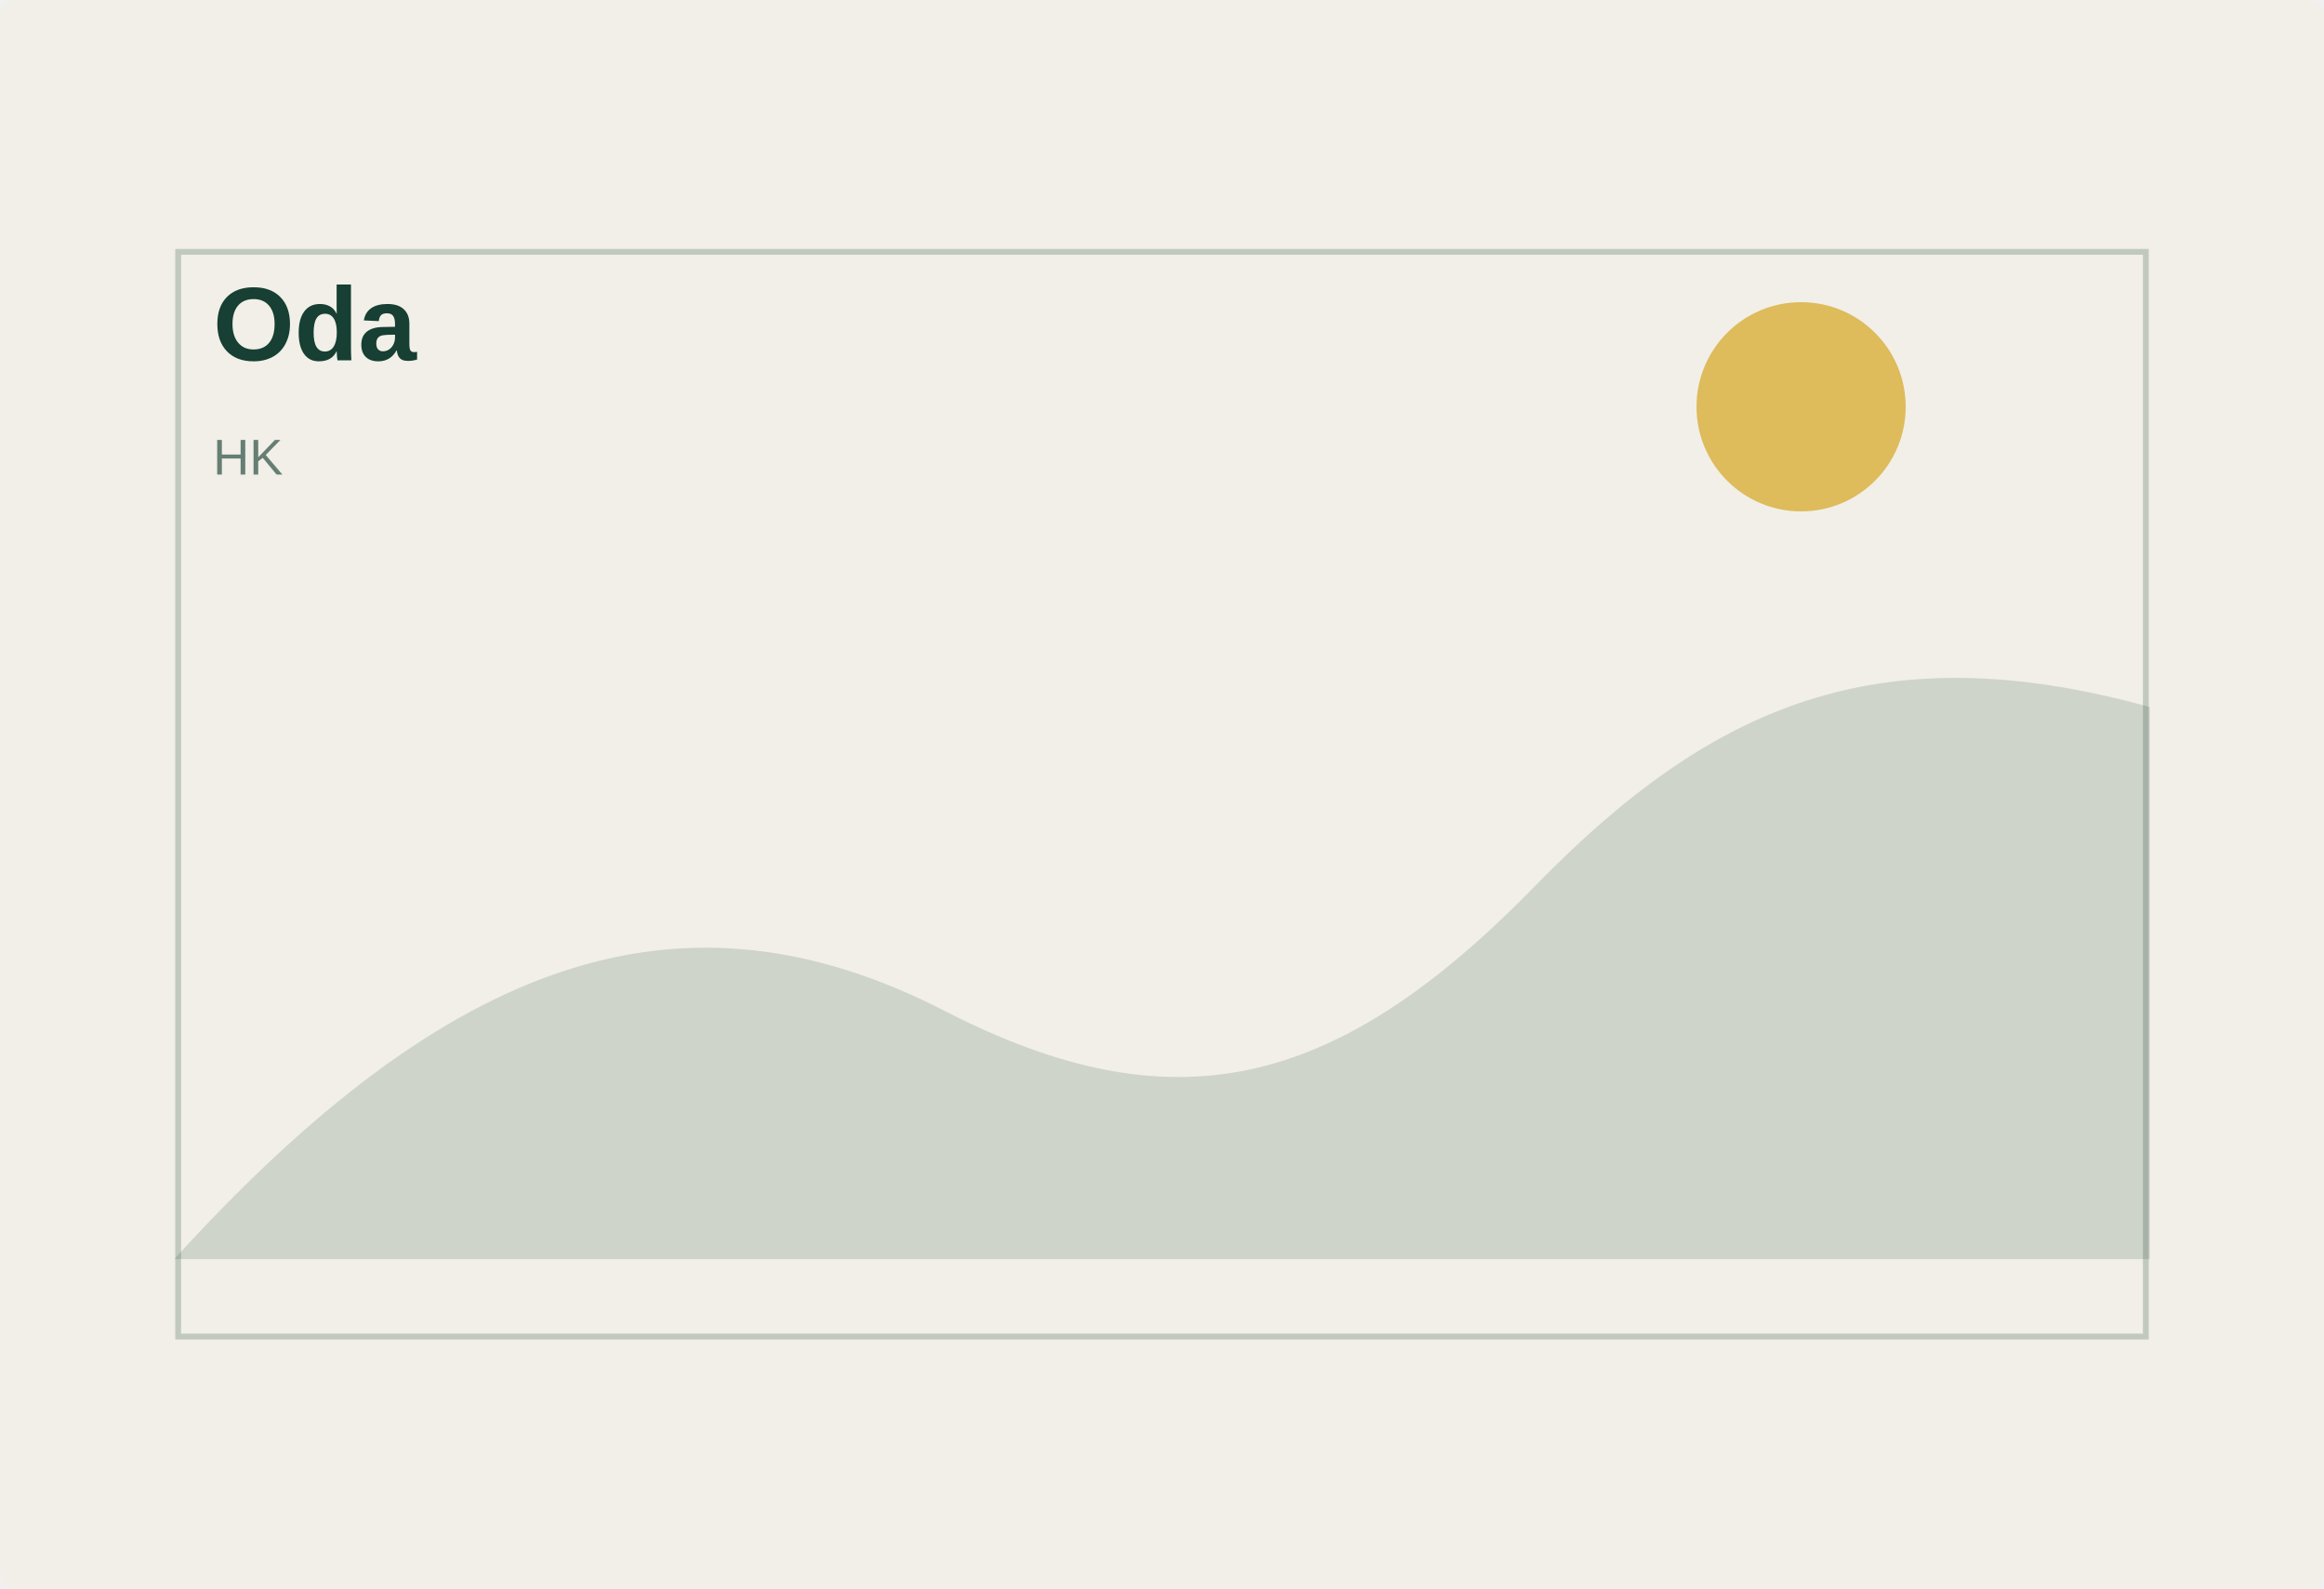
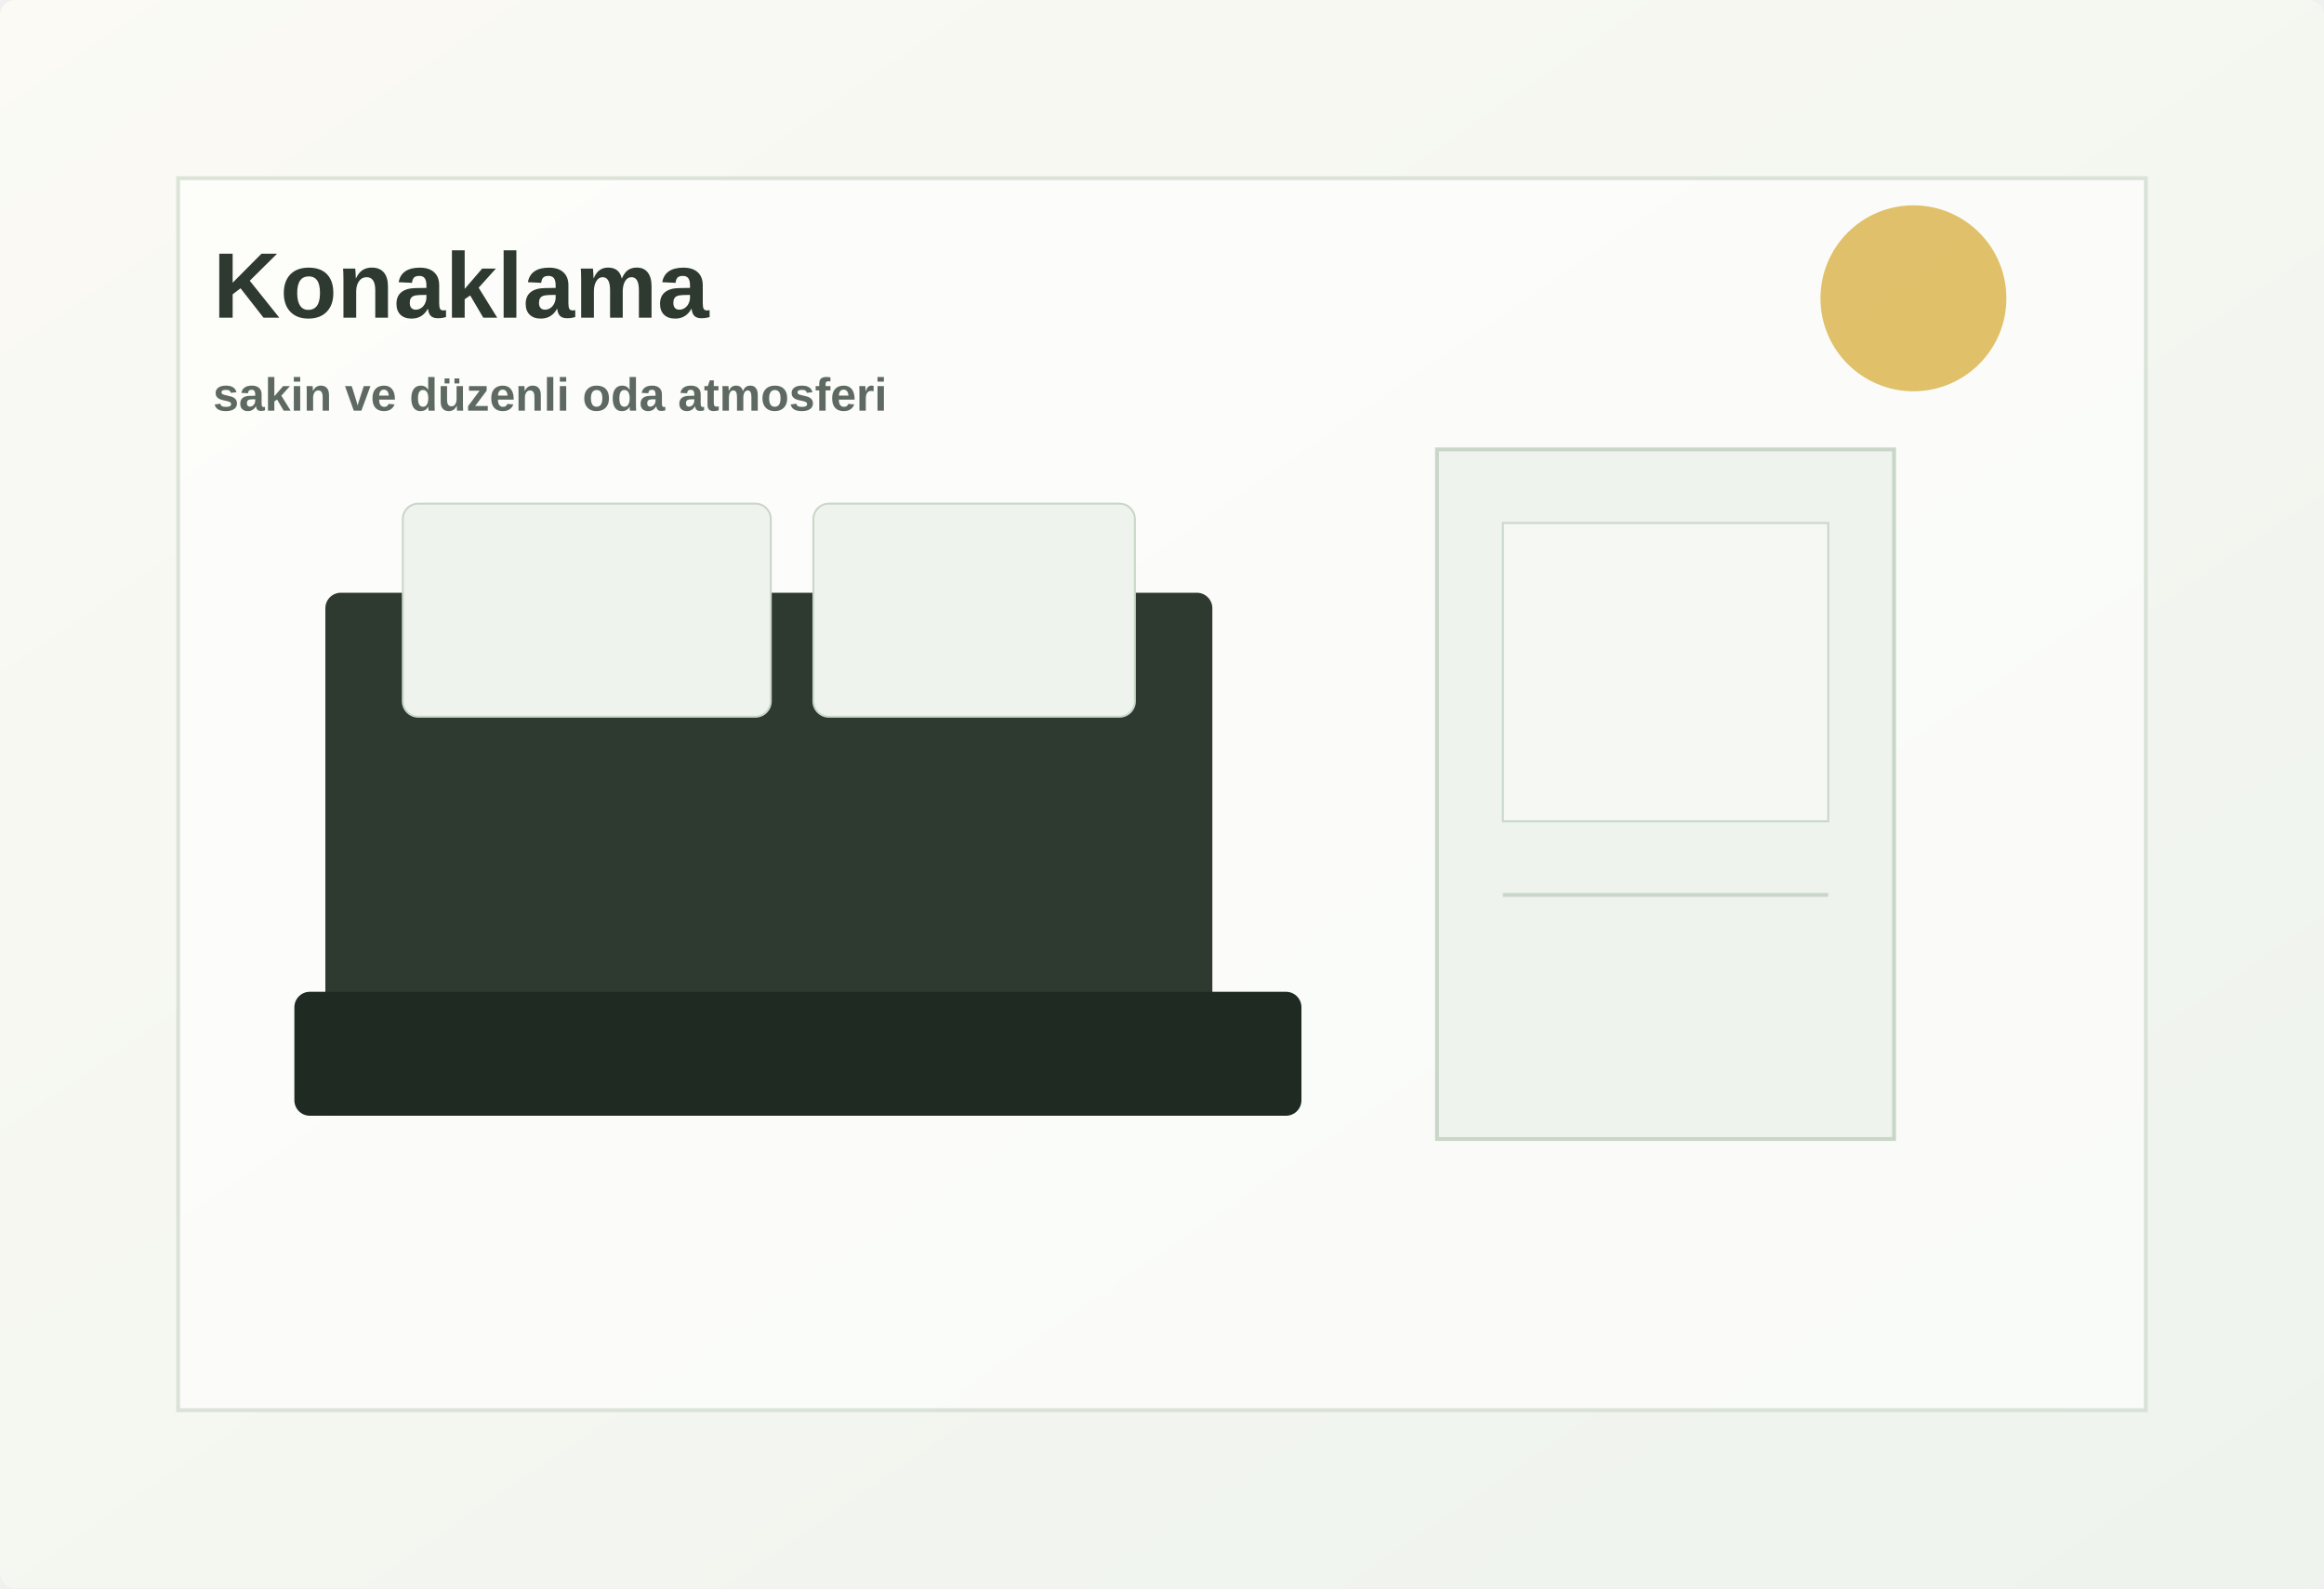
<svg xmlns="http://www.w3.org/2000/svg" width="1200" height="820" viewBox="0 0 1200 820" role="img" aria-labelledby="title">
-   <rect width="1200" height="820" rx="8" fill="#f1efe7" />
-   <path d="M90 650C232 494 352 452 488 522c117 60 201 42 305-65 90-92 176-131 317-92v285H90Z" fill="#173f33" opacity=".16" />
-   <path d="M92 130h1016v560H92z" fill="none" stroke="#173f33" stroke-width="3" opacity=".22" />
-   <circle cx="930" cy="210" r="54" fill="#d6a51f" opacity=".7" />
-   <text x="110" y="186" fill="#173f33" font-family="Arial, sans-serif" font-size="54" font-weight="700">Oda</text>
-   <text x="110" y="245" fill="#173f33" opacity=".64" font-family="Arial, sans-serif" font-size="26">HK</text>
+   <defs>
+     <linearGradient id="bg" x1="0" x2="1" y1="0" y2="1">
+       <stop stop-color="#FBFAF4" />
+       <stop offset="1" stop-color="#EEF3ED" />
+     </linearGradient>
+   </defs>
+   <rect width="1200" height="820" rx="8" fill="url(#bg)" />
+   <rect x="92" y="92" width="1016" height="636" fill="#fff" opacity=".62" stroke="#C9D6C8" stroke-width="2" />
+   <rect x="168" y="306" width="458" height="216" rx="8" fill="#2E3A2F" />
+   <rect x="208" y="260" width="190" height="110" rx="8" fill="#EEF3ED" stroke="#C9D6C8" />
+   <rect x="420" y="260" width="166" height="110" rx="8" fill="#EEF3ED" stroke="#C9D6C8" />
+   <rect x="152" y="512" width="520" height="64" rx="8" fill="#1F2A22" />
+   <path d="M742 232h236v356H742z" fill="#EEF3ED" stroke="#C9D6C8" stroke-width="2" />
+   <path d="M776 270h168v154H776z" fill="#F6F8F3" stroke="#C9D6C8" />
+   <path d="M776 462h168" stroke="#C9D6C8" stroke-width="2" />
+   <circle cx="988" cy="154" r="48" fill="#D4A72C" opacity=".7" />
+   <text x="110" y="164" fill="#2E3A2F" font-family="Aptos, Segoe UI, Arial, sans-serif" font-size="48" font-weight="800">Konaklama</text>
+   <text x="110" y="212" fill="#5E6A61" font-family="Aptos, Segoe UI, Arial, sans-serif" font-size="24" font-weight="600">sakin ve düzenli oda atmosferi</text>
</svg>
